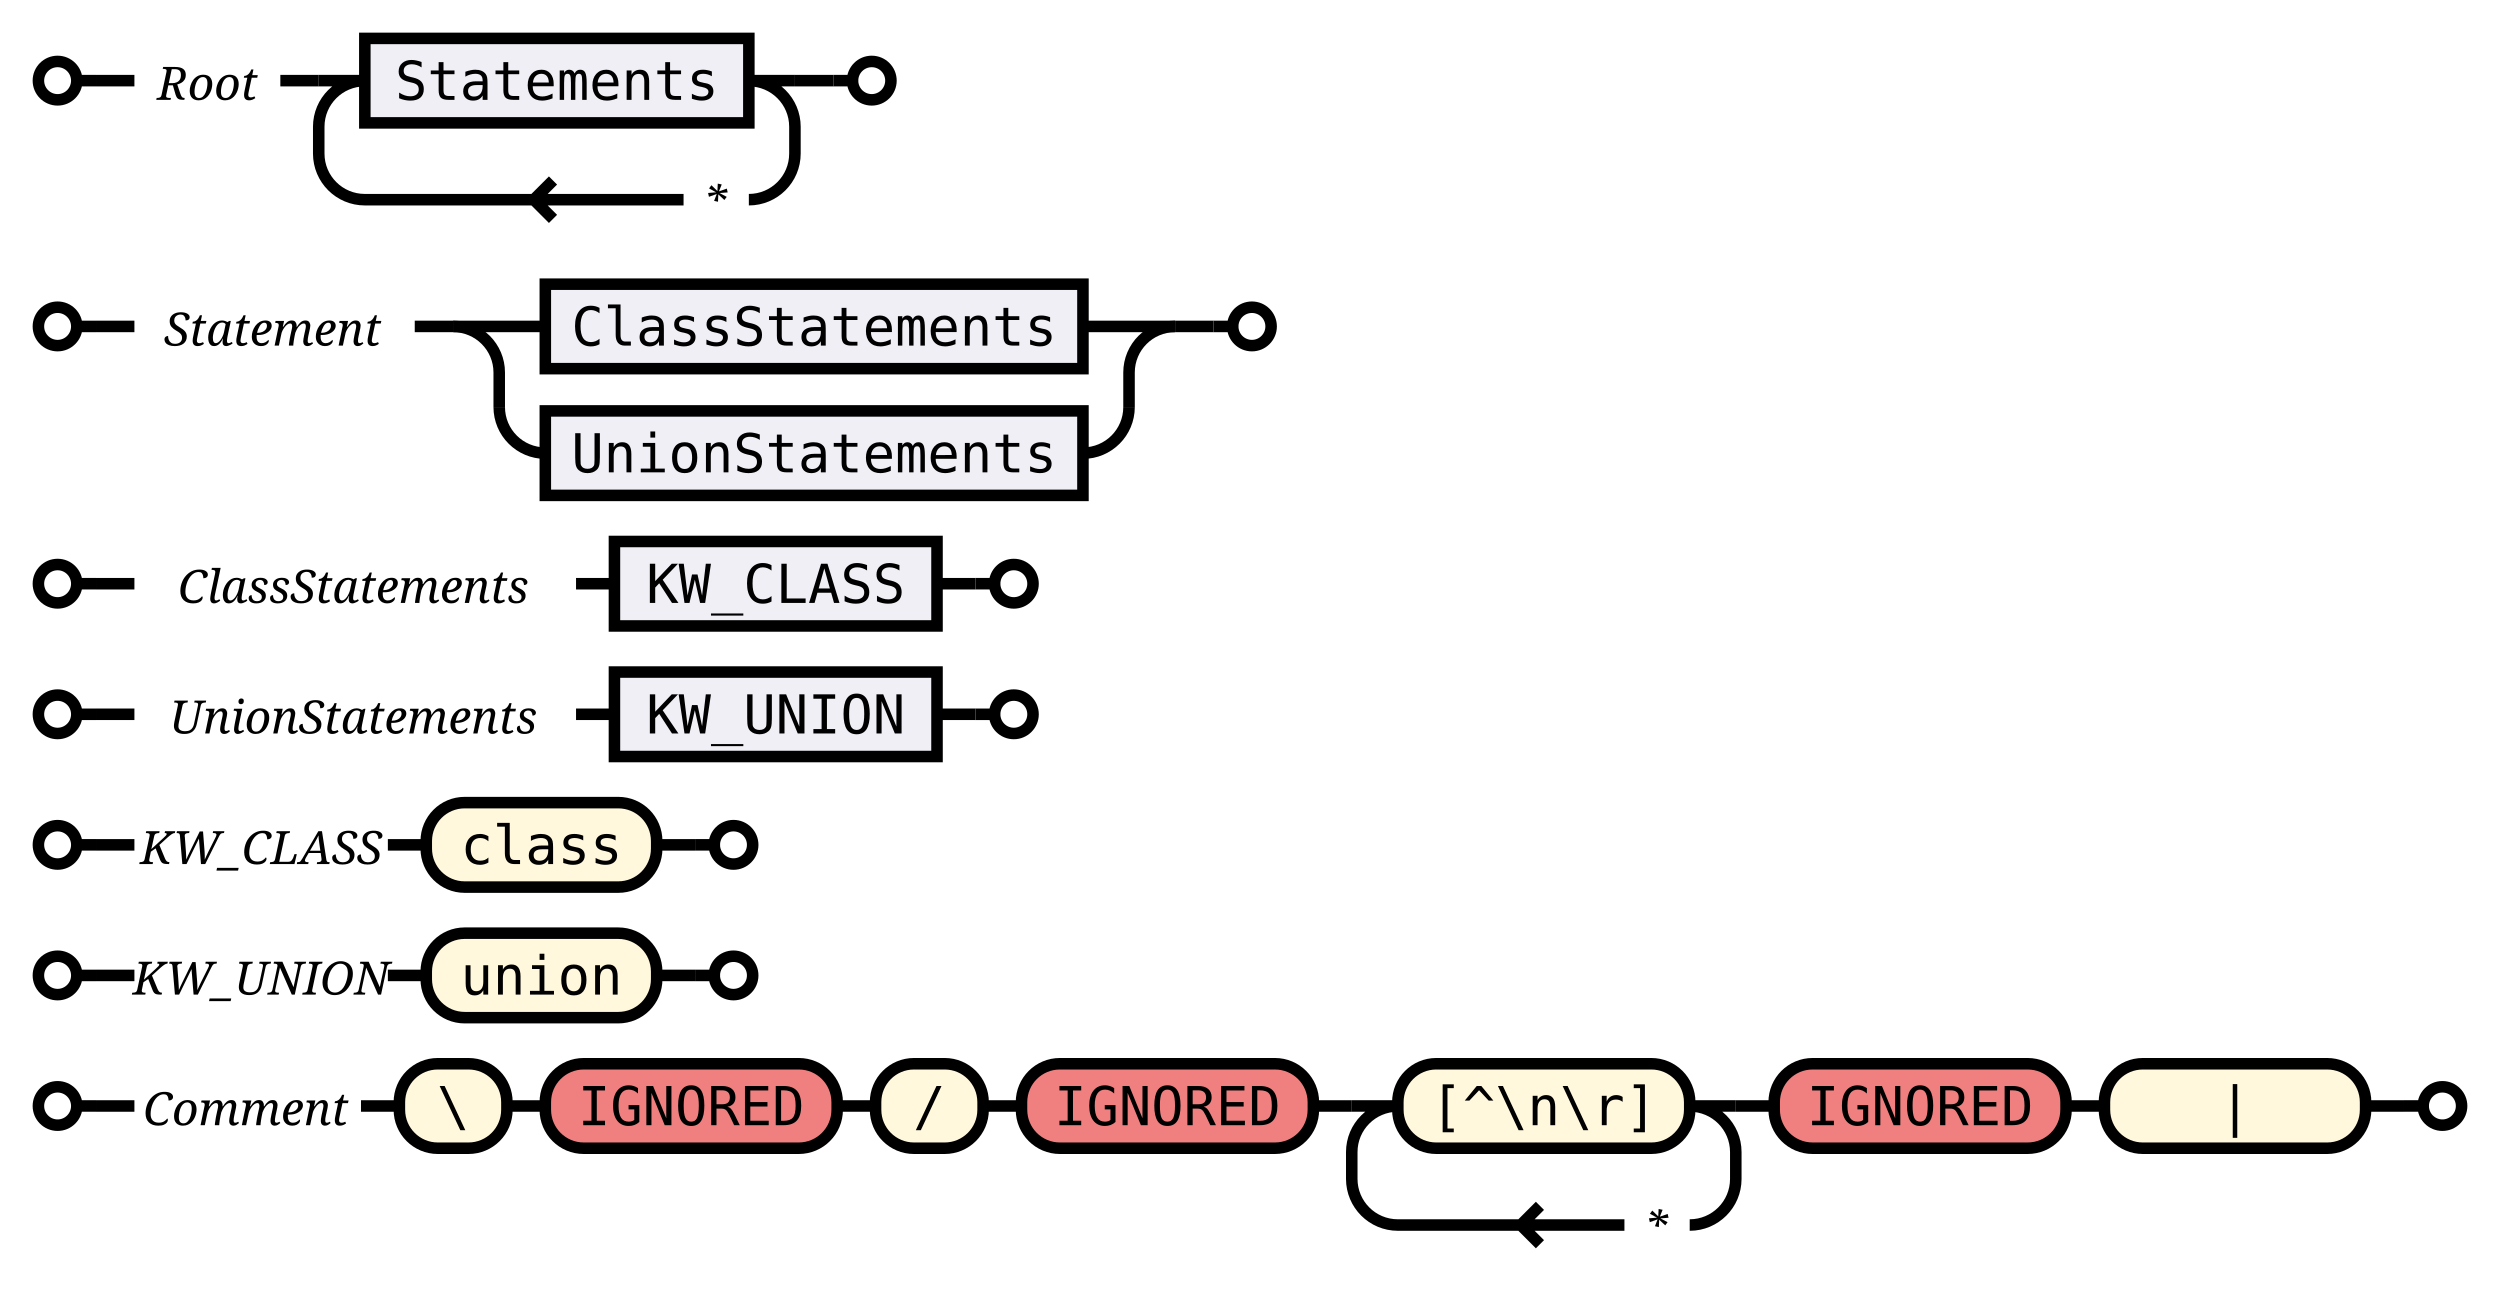
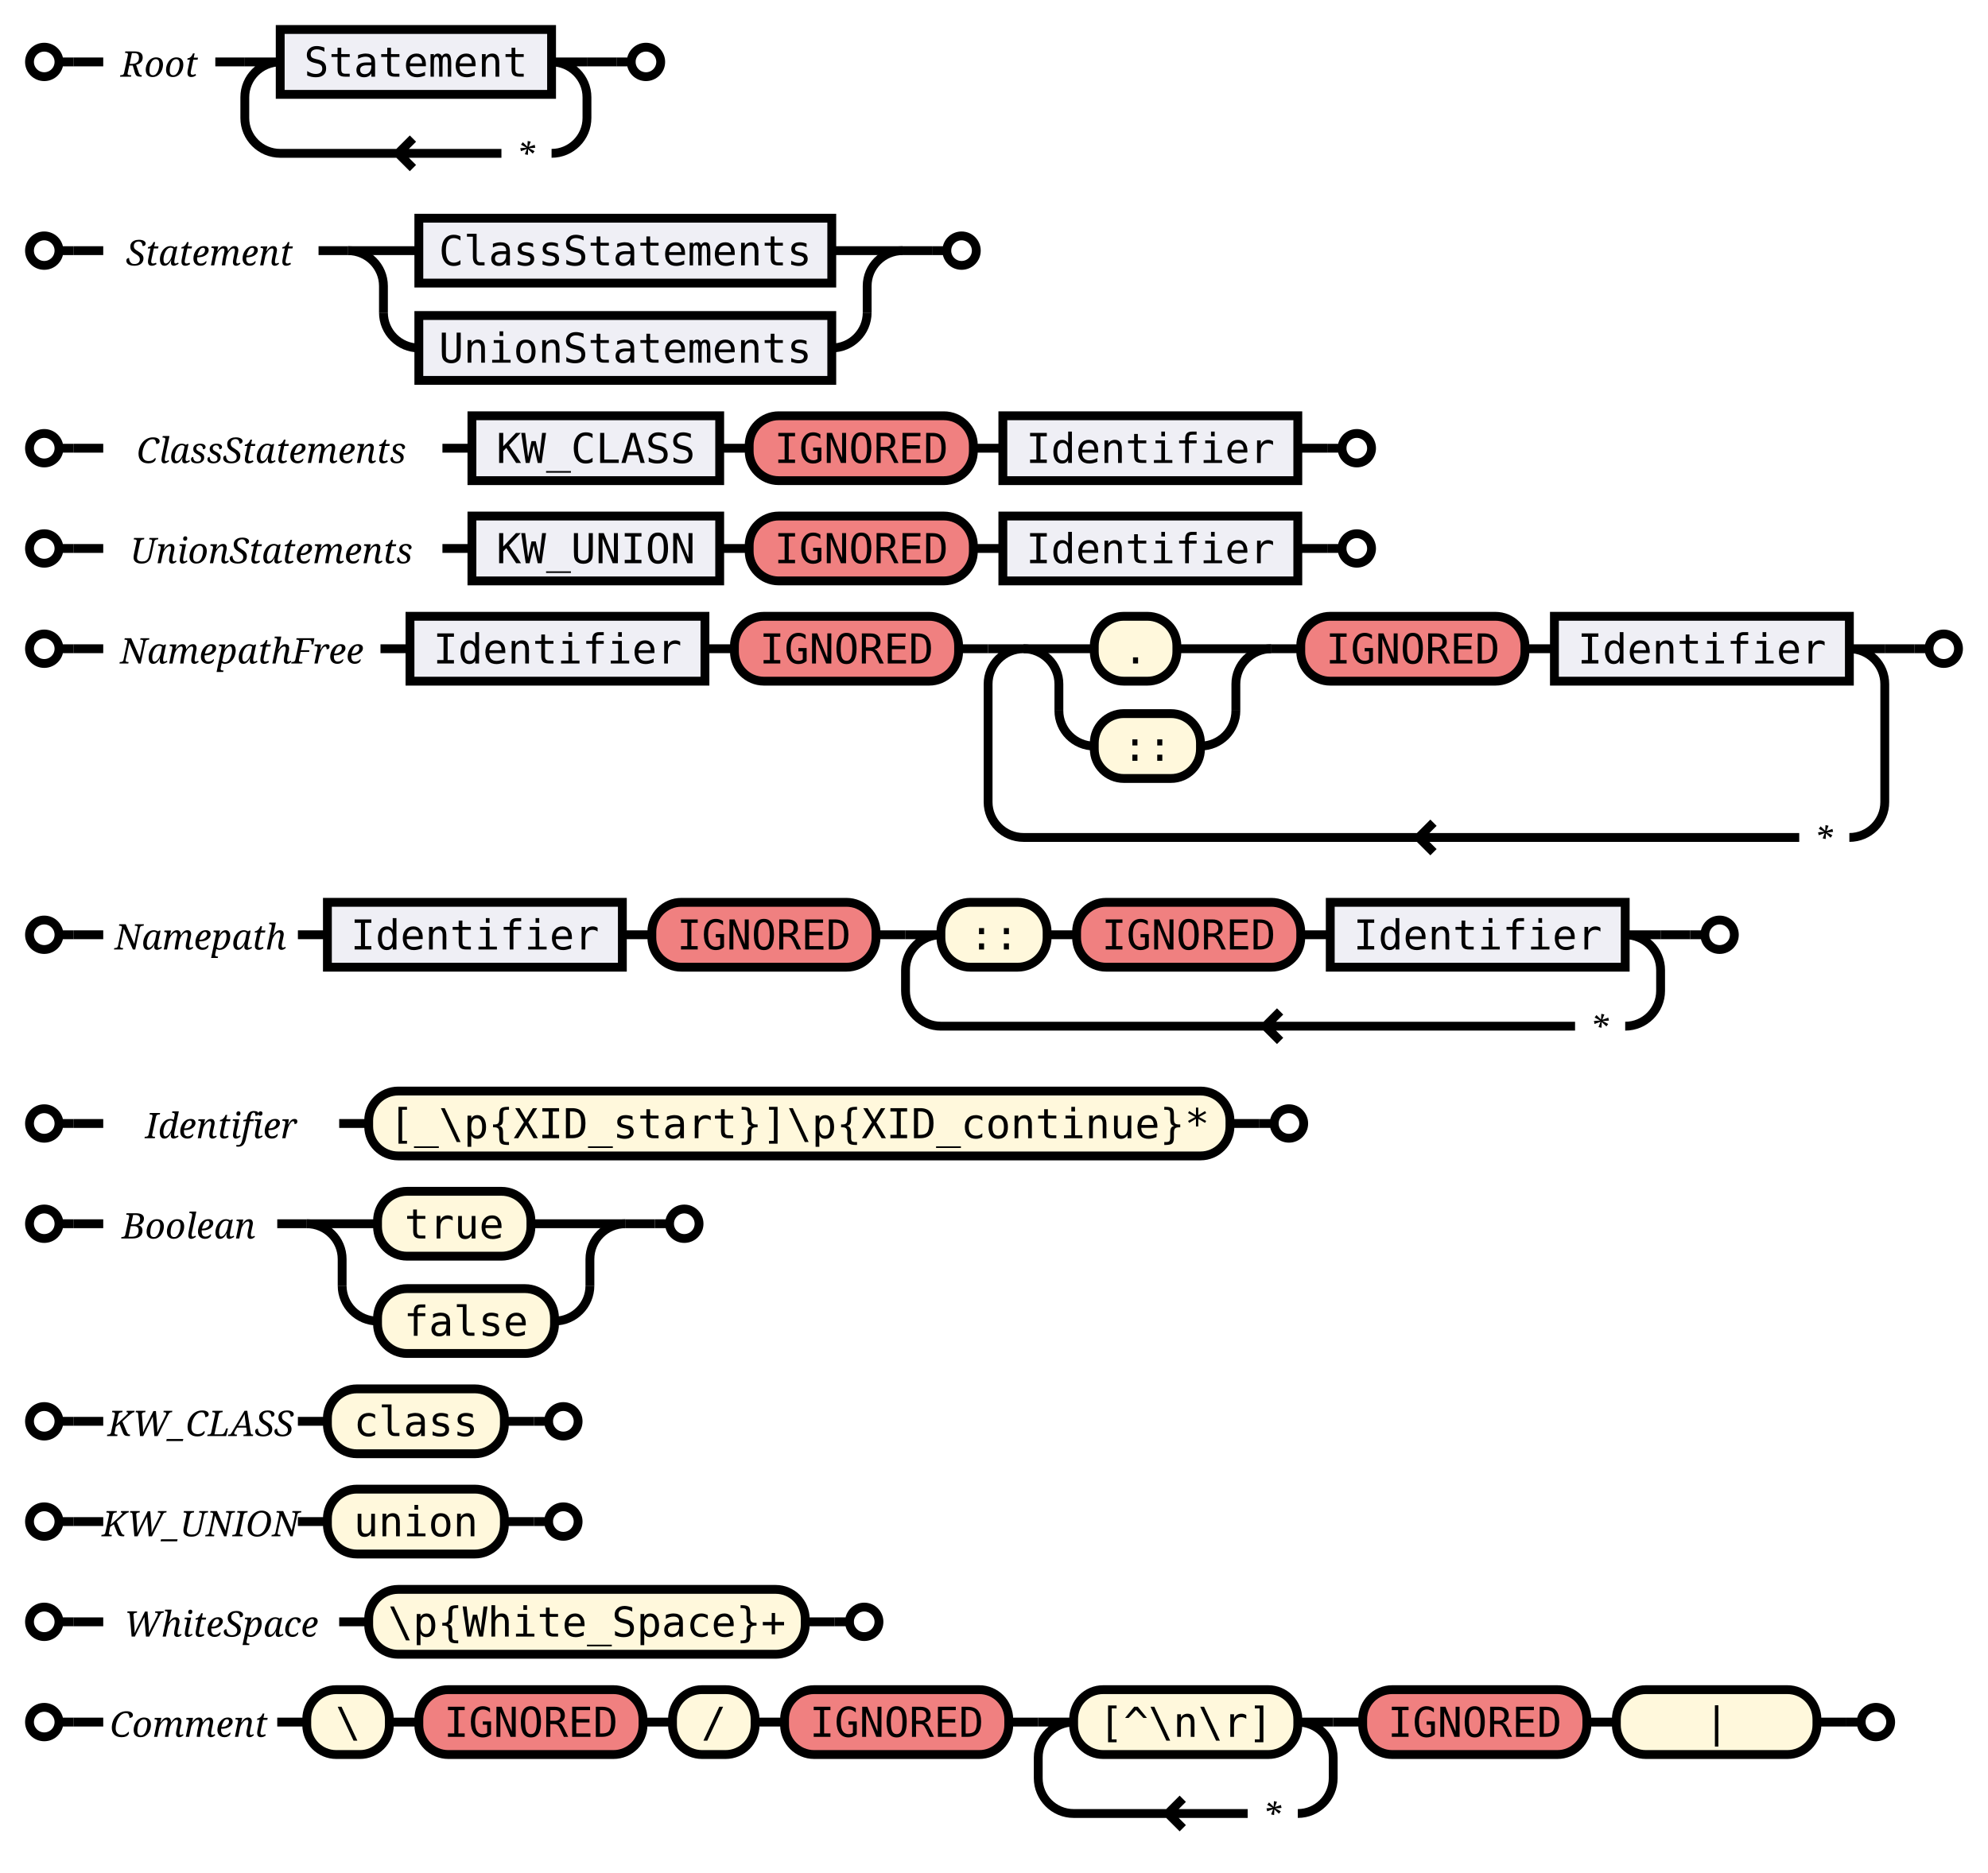
- <svg xmlns="http://www.w3.org/2000/svg" xmlns:xlink="http://www.w3.org/1999/xlink" class="railroad" viewBox="0 0 651 339">
+ <svg xmlns="http://www.w3.org/2000/svg" xmlns:xlink="http://www.w3.org/1999/xlink" class="railroad" viewBox="0 0 674 635">
  <style type="text/css">svg.railroad{background-color:hsl(30,20%,95%);background-size:15px
        15px;background-image:linear-gradient(to right,rgba(30,30,30,.05) 1px,transparent 1px),linear-gradient(to
        bottom,rgba(30,30,30,.05) 1px,transparent 1px);}svg.railroad
        path{stroke-width:3px;stroke:black;fill:transparent;}svg.railroad
        .debug{stroke-width:1px;stroke:red;}svg.railroad
        text{font-size:14px;font-family:monospace;text-anchor:middle;}svg.railroad .nonterminal
        text{font-weight:bold;}svg.railroad
        text.comment{font-family:serif;font-style:italic;font-size:12px;}svg.railroad
        rect{stroke-width:3px;stroke:black;}svg.railroad
        g.labeledbox&gt;rect{stroke-width:1px;stroke:grey;stroke-dasharray:5px;fill:rgba(90,90,150,.1);}svg.railroad
        .symbol&gt;rect{fill:rgba(90,90,150,.1);}svg.railroad .regex&gt;rect{fill:honeydew;}svg.railroad
        .string&gt;rect{fill:cornsilk;}svg.railroad .character&gt;rect{fill:lightcoral;}
    </style>
  <g class="verticalgrid">
    <g class="sequence">
      <path d=" M 10 21 a 5 5 0 0 1 5 -5 a 5 5 0 0 1 5 5 a 5 5 0 0 1 -5 5 a 5 5 0 0 1 -5 -5 m 10 0 h 5" />
      <text class="comment" id="Root" x="54" y="26">
                Root
            </text>
      <g class="repeat">
-         <path d=" M 83 21 h 12 m 100 0 h 12 m -12 0 a 12 12 0 0 1 12 12 v 7 a 12 12 0 0 1 -12 12 m -17 0 h -83 m 44 0 l 5 -5 m 0 10 l -5 -5 m -44 0 a 12 12 0 0 1 -12 -12 v -7 a 12 12 0 0 1 12 -12" />
-         <text class="comment" x="186" y="57">
+         <path d=" M 83 21 h 12 m 92 0 h 12 m -12 0 a 12 12 0 0 1 12 12 v 7 a 12 12 0 0 1 -12 12 m -17 0 h -75 m 40 0 l 5 -5 m 0 10 l -5 -5 m -40 0 a 12 12 0 0 1 -12 -12 v -7 a 12 12 0 0 1 12 -12" />
+         <text class="comment" x="178" y="57">
                    *
                </text>
-         <a class="link" xlink:href="#Statements">
-           <g class="symbol">
-             <rect height="22" width="100" x="95" y="10" />
-             <text x="145" y="26">
-                             Statements
-                         </text>
-           </g>
-         </a>
-       </g>
-       <path d=" M 217 21 h 5 a 5 5 0 0 1 5 -5 a 5 5 0 0 1 5 5 a 5 5 0 0 1 -5 5 a 5 5 0 0 1 -5 -5" />
+         <a class="link" xlink:href="#Statement">
+           <g class="symbol">
+             <rect height="22" width="92" x="95" y="10" />
+             <text x="141" y="26">
+                             Statement
+                         </text>
+           </g>
+         </a>
+       </g>
+       <path d=" M 209 21 h 5 a 5 5 0 0 1 5 -5 a 5 5 0 0 1 5 5 a 5 5 0 0 1 -5 5 a 5 5 0 0 1 -5 -5" />
      <path d=" M 25 21 h 10" />
      <path d=" M 73 21 h 10" />
-       <path d=" M 207 21 h 10" />
+       <path d=" M 199 21 h 10" />
    </g>
    <g class="sequence">
      <path d=" M 10 85 a 5 5 0 0 1 5 -5 a 5 5 0 0 1 5 5 a 5 5 0 0 1 -5 5 a 5 5 0 0 1 -5 -5 m 10 0 h 5" />
      <text class="comment" id="Statement" x="71" y="90">
                Statement
            </text>
      <g class="choice">
        <path d=" M 118 85 h 24 m 140 0 h 24" />
        <a class="link" xlink:href="#ClassStatements">
          <g class="symbol">
            <rect height="22" width="140" x="142" y="74" />
            <text x="212" y="90">
                            ClassStatements
                        </text>
          </g>
        </a>
        <path d=" M 118 85 a 12 12 0 0 1 12 12 v 9 m 164 0 v -9 a 12 12 0 0 1 12 -12" />
        <path d=" M 130 106 v 0 a 12 12 0 0 0 12 12 m 140 0 h 0 a 12 12 0 0 0 12 -12 v 0" />
        <a class="link" xlink:href="#UnionStatements">
          <g class="symbol">
            <rect height="22" width="140" x="142" y="107" />
            <text x="212" y="123">
                            UnionStatements
                        </text>
          </g>
        </a>
      </g>
      <path d=" M 316 85 h 5 a 5 5 0 0 1 5 -5 a 5 5 0 0 1 5 5 a 5 5 0 0 1 -5 5 a 5 5 0 0 1 -5 -5" />
      <path d=" M 25 85 h 10" />
      <path d=" M 108 85 h 10" />
      <path d=" M 306 85 h 10" />
    </g>
    <g class="sequence">
      <path d=" M 10 152 a 5 5 0 0 1 5 -5 a 5 5 0 0 1 5 5 a 5 5 0 0 1 -5 5 a 5 5 0 0 1 -5 -5 m 10 0 h 5" />
      <text class="comment" id="ClassStatements" x="92" y="157">
                ClassStatements
            </text>
-       <a class="link" xlink:href="#KW_CLASS">
-         <g class="symbol">
-           <rect height="22" width="84" x="160" y="141" />
-           <text x="202" y="157">
-                         KW_CLASS
-                     </text>
-         </g>
-       </a>
-       <path d=" M 254 152 h 5 a 5 5 0 0 1 5 -5 a 5 5 0 0 1 5 5 a 5 5 0 0 1 -5 5 a 5 5 0 0 1 -5 -5" />
+       <g class="sequence">
+         <a class="link" xlink:href="#KW_CLASS">
+           <g class="symbol">
+             <rect height="22" width="84" x="160" y="141" />
+             <text x="202" y="157">
+                             KW_CLASS
+                         </text>
+           </g>
+         </a>
+         <g class="character">
+           <rect height="22" rx="10" ry="10" width="76" x="254" y="141" />
+           <text x="292" y="157">
+                         IGNORED
+                     </text>
+         </g>
+         <a class="link" xlink:href="#Identifier">
+           <g class="symbol">
+             <rect height="22" width="100" x="340" y="141" />
+             <text x="390" y="157">
+                             Identifier
+                         </text>
+           </g>
+         </a>
+         <path d=" M 244 152 h 10" />
+         <path d=" M 330 152 h 10" />
+       </g>
+       <path d=" M 450 152 h 5 a 5 5 0 0 1 5 -5 a 5 5 0 0 1 5 5 a 5 5 0 0 1 -5 5 a 5 5 0 0 1 -5 -5" />
      <path d=" M 25 152 h 10" />
      <path d=" M 150 152 h 10" />
-       <path d=" M 244 152 h 10" />
+       <path d=" M 440 152 h 10" />
    </g>
    <g class="sequence">
      <path d=" M 10 186 a 5 5 0 0 1 5 -5 a 5 5 0 0 1 5 5 a 5 5 0 0 1 -5 5 a 5 5 0 0 1 -5 -5 m 10 0 h 5" />
      <text class="comment" id="UnionStatements" x="92" y="191">
                UnionStatements
            </text>
-       <a class="link" xlink:href="#KW_UNION">
-         <g class="symbol">
-           <rect height="22" width="84" x="160" y="175" />
-           <text x="202" y="191">
-                         KW_UNION
-                     </text>
-         </g>
-       </a>
-       <path d=" M 254 186 h 5 a 5 5 0 0 1 5 -5 a 5 5 0 0 1 5 5 a 5 5 0 0 1 -5 5 a 5 5 0 0 1 -5 -5" />
+       <g class="sequence">
+         <a class="link" xlink:href="#KW_UNION">
+           <g class="symbol">
+             <rect height="22" width="84" x="160" y="175" />
+             <text x="202" y="191">
+                             KW_UNION
+                         </text>
+           </g>
+         </a>
+         <g class="character">
+           <rect height="22" rx="10" ry="10" width="76" x="254" y="175" />
+           <text x="292" y="191">
+                         IGNORED
+                     </text>
+         </g>
+         <a class="link" xlink:href="#Identifier">
+           <g class="symbol">
+             <rect height="22" width="100" x="340" y="175" />
+             <text x="390" y="191">
+                             Identifier
+                         </text>
+           </g>
+         </a>
+         <path d=" M 244 186 h 10" />
+         <path d=" M 330 186 h 10" />
+       </g>
+       <path d=" M 450 186 h 5 a 5 5 0 0 1 5 -5 a 5 5 0 0 1 5 5 a 5 5 0 0 1 -5 5 a 5 5 0 0 1 -5 -5" />
      <path d=" M 25 186 h 10" />
      <path d=" M 150 186 h 10" />
-       <path d=" M 244 186 h 10" />
+       <path d=" M 440 186 h 10" />
    </g>
    <g class="sequence">
      <path d=" M 10 220 a 5 5 0 0 1 5 -5 a 5 5 0 0 1 5 5 a 5 5 0 0 1 -5 5 a 5 5 0 0 1 -5 -5 m 10 0 h 5" />
-       <text class="comment" id="KW_CLASS" x="68" y="225">
+       <text class="comment" id="NamepathFree" x="82" y="225">
+                 NamepathFree
+             </text>
+       <g class="sequence">
+         <a class="link" xlink:href="#Identifier">
+           <g class="symbol">
+             <rect height="22" width="100" x="139" y="209" />
+             <text x="189" y="225">
+                             Identifier
+                         </text>
+           </g>
+         </a>
+         <g class="character">
+           <rect height="22" rx="10" ry="10" width="76" x="249" y="209" />
+           <text x="287" y="225">
+                         IGNORED
+                     </text>
+         </g>
+         <g class="repeat">
+           <path d=" M 335 220 h 12 m 280 0 h 12 m -12 0 a 12 12 0 0 1 12 12 v 40 a 12 12 0 0 1 -12 12 m -17 0 h -263 m 134 0 l 5 -5 m 0 10 l -5 -5 m -134 0 a 12 12 0 0 1 -12 -12 v -40 a 12 12 0 0 1 12 -12" />
+           <text class="comment" x="618" y="289">
+                         *
+                     </text>
+           <g class="sequence">
+             <g class="choice">
+               <path d=" M 347 220 h 24 m 28 0 h 32" />
+               <g class="string">
+                 <rect height="22" rx="10" ry="10" width="28" x="371" y="209" />
+                 <text x="385" y="225">
+                                     .
+                                 </text>
+               </g>
+               <path d=" M 347 220 a 12 12 0 0 1 12 12 v 9 m 60 0 v -9 a 12 12 0 0 1 12 -12" />
+               <path d=" M 359 241 v 0 a 12 12 0 0 0 12 12 m 36 0 h 0 a 12 12 0 0 0 12 -12 v 0" />
+               <g class="string">
+                 <rect height="22" rx="10" ry="10" width="36" x="371" y="242" />
+                 <text x="389" y="258">
+                                     ::
+                                 </text>
+               </g>
+             </g>
+             <g class="character">
+               <rect height="22" rx="10" ry="10" width="76" x="441" y="209" />
+               <text x="479" y="225">
+                                 IGNORED
+                             </text>
+             </g>
+             <a class="link" xlink:href="#Identifier">
+               <g class="symbol">
+                 <rect height="22" width="100" x="527" y="209" />
+                 <text x="577" y="225">
+                                     Identifier
+                                 </text>
+               </g>
+             </a>
+             <path d=" M 431 220 h 10" />
+             <path d=" M 517 220 h 10" />
+           </g>
+         </g>
+         <path d=" M 239 220 h 10" />
+         <path d=" M 325 220 h 10" />
+       </g>
+       <path d=" M 649 220 h 5 a 5 5 0 0 1 5 -5 a 5 5 0 0 1 5 5 a 5 5 0 0 1 -5 5 a 5 5 0 0 1 -5 -5" />
+       <path d=" M 25 220 h 10" />
+       <path d=" M 129 220 h 10" />
+       <path d=" M 639 220 h 10" />
+     </g>
+     <g class="sequence">
+       <path d=" M 10 317 a 5 5 0 0 1 5 -5 a 5 5 0 0 1 5 5 a 5 5 0 0 1 -5 5 a 5 5 0 0 1 -5 -5 m 10 0 h 5" />
+       <text class="comment" id="Namepath" x="68" y="322">
+                 Namepath
+             </text>
+       <g class="sequence">
+         <a class="link" xlink:href="#Identifier">
+           <g class="symbol">
+             <rect height="22" width="100" x="111" y="306" />
+             <text x="161" y="322">
+                             Identifier
+                         </text>
+           </g>
+         </a>
+         <g class="character">
+           <rect height="22" rx="10" ry="10" width="76" x="221" y="306" />
+           <text x="259" y="322">
+                         IGNORED
+                     </text>
+         </g>
+         <g class="repeat">
+           <path d=" M 307 317 h 12 m 232 0 h 12 m -12 0 a 12 12 0 0 1 12 12 v 7 a 12 12 0 0 1 -12 12 m -17 0 h -215 m 110 0 l 5 -5 m 0 10 l -5 -5 m -110 0 a 12 12 0 0 1 -12 -12 v -7 a 12 12 0 0 1 12 -12" />
+           <text class="comment" x="542" y="353">
+                         *
+                     </text>
+           <g class="sequence">
+             <g class="string">
+               <rect height="22" rx="10" ry="10" width="36" x="319" y="306" />
+               <text x="337" y="322">
+                                 ::
+                             </text>
+             </g>
+             <g class="character">
+               <rect height="22" rx="10" ry="10" width="76" x="365" y="306" />
+               <text x="403" y="322">
+                                 IGNORED
+                             </text>
+             </g>
+             <a class="link" xlink:href="#Identifier">
+               <g class="symbol">
+                 <rect height="22" width="100" x="451" y="306" />
+                 <text x="501" y="322">
+                                     Identifier
+                                 </text>
+               </g>
+             </a>
+             <path d=" M 355 317 h 10" />
+             <path d=" M 441 317 h 10" />
+           </g>
+         </g>
+         <path d=" M 211 317 h 10" />
+         <path d=" M 297 317 h 10" />
+       </g>
+       <path d=" M 573 317 h 5 a 5 5 0 0 1 5 -5 a 5 5 0 0 1 5 5 a 5 5 0 0 1 -5 5 a 5 5 0 0 1 -5 -5" />
+       <path d=" M 25 317 h 10" />
+       <path d=" M 101 317 h 10" />
+       <path d=" M 563 317 h 10" />
+     </g>
+     <g class="sequence">
+       <path d=" M 10 381 a 5 5 0 0 1 5 -5 a 5 5 0 0 1 5 5 a 5 5 0 0 1 -5 5 a 5 5 0 0 1 -5 -5 m 10 0 h 5" />
+       <text class="comment" id="Identifier" x="75" y="386">
+                 Identifier
+             </text>
+       <g class="string">
+         <rect height="22" rx="10" ry="10" width="292" x="125" y="370" />
+         <text x="271" y="386">
+                     [_\p{XID_start}]\p{XID_continue}*
+                 </text>
+       </g>
+       <path d=" M 427 381 h 5 a 5 5 0 0 1 5 -5 a 5 5 0 0 1 5 5 a 5 5 0 0 1 -5 5 a 5 5 0 0 1 -5 -5" />
+       <path d=" M 25 381 h 10" />
+       <path d=" M 115 381 h 10" />
+       <path d=" M 417 381 h 10" />
+     </g>
+     <g class="sequence">
+       <path d=" M 10 415 a 5 5 0 0 1 5 -5 a 5 5 0 0 1 5 5 a 5 5 0 0 1 -5 5 a 5 5 0 0 1 -5 -5 m 10 0 h 5" />
+       <text class="comment" id="Boolean" x="64" y="420">
+                 Boolean
+             </text>
+       <g class="choice">
+         <path d=" M 104 415 h 24 m 52 0 h 32" />
+         <g class="string">
+           <rect height="22" rx="10" ry="10" width="52" x="128" y="404" />
+           <text x="154" y="420">
+                         true
+                     </text>
+         </g>
+         <path d=" M 104 415 a 12 12 0 0 1 12 12 v 9 m 84 0 v -9 a 12 12 0 0 1 12 -12" />
+         <path d=" M 116 436 v 0 a 12 12 0 0 0 12 12 m 60 0 h 0 a 12 12 0 0 0 12 -12 v 0" />
+         <g class="string">
+           <rect height="22" rx="10" ry="10" width="60" x="128" y="437" />
+           <text x="158" y="453">
+                         false
+                     </text>
+         </g>
+       </g>
+       <path d=" M 222 415 h 5 a 5 5 0 0 1 5 -5 a 5 5 0 0 1 5 5 a 5 5 0 0 1 -5 5 a 5 5 0 0 1 -5 -5" />
+       <path d=" M 25 415 h 10" />
+       <path d=" M 94 415 h 10" />
+       <path d=" M 212 415 h 10" />
+     </g>
+     <g class="sequence">
+       <path d=" M 10 482 a 5 5 0 0 1 5 -5 a 5 5 0 0 1 5 5 a 5 5 0 0 1 -5 5 a 5 5 0 0 1 -5 -5 m 10 0 h 5" />
+       <text class="comment" id="KW_CLASS" x="68" y="487">
                KW_CLASS
            </text>
      <g class="string">
-         <rect height="22" rx="10" ry="10" width="60" x="111" y="209" />
-         <text x="141" y="225">
+         <rect height="22" rx="10" ry="10" width="60" x="111" y="471" />
+         <text x="141" y="487">
                    class
                </text>
      </g>
-       <path d=" M 181 220 h 5 a 5 5 0 0 1 5 -5 a 5 5 0 0 1 5 5 a 5 5 0 0 1 -5 5 a 5 5 0 0 1 -5 -5" />
-       <path d=" M 25 220 h 10" />
-       <path d=" M 101 220 h 10" />
-       <path d=" M 171 220 h 10" />
-     </g>
-     <g class="sequence">
-       <path d=" M 10 254 a 5 5 0 0 1 5 -5 a 5 5 0 0 1 5 5 a 5 5 0 0 1 -5 5 a 5 5 0 0 1 -5 -5 m 10 0 h 5" />
-       <text class="comment" id="KW_UNION" x="68" y="259">
+       <path d=" M 181 482 h 5 a 5 5 0 0 1 5 -5 a 5 5 0 0 1 5 5 a 5 5 0 0 1 -5 5 a 5 5 0 0 1 -5 -5" />
+       <path d=" M 25 482 h 10" />
+       <path d=" M 101 482 h 10" />
+       <path d=" M 171 482 h 10" />
+     </g>
+     <g class="sequence">
+       <path d=" M 10 516 a 5 5 0 0 1 5 -5 a 5 5 0 0 1 5 5 a 5 5 0 0 1 -5 5 a 5 5 0 0 1 -5 -5 m 10 0 h 5" />
+       <text class="comment" id="KW_UNION" x="68" y="521">
                KW_UNION
            </text>
      <g class="string">
-         <rect height="22" rx="10" ry="10" width="60" x="111" y="243" />
-         <text x="141" y="259">
+         <rect height="22" rx="10" ry="10" width="60" x="111" y="505" />
+         <text x="141" y="521">
                    union
                </text>
      </g>
-       <path d=" M 181 254 h 5 a 5 5 0 0 1 5 -5 a 5 5 0 0 1 5 5 a 5 5 0 0 1 -5 5 a 5 5 0 0 1 -5 -5" />
-       <path d=" M 25 254 h 10" />
-       <path d=" M 101 254 h 10" />
-       <path d=" M 171 254 h 10" />
-     </g>
-     <g class="sequence">
-       <path d=" M 10 288 a 5 5 0 0 1 5 -5 a 5 5 0 0 1 5 5 a 5 5 0 0 1 -5 5 a 5 5 0 0 1 -5 -5 m 10 0 h 5" />
-       <text class="comment" id="Comment" x="64" y="293">
+       <path d=" M 181 516 h 5 a 5 5 0 0 1 5 -5 a 5 5 0 0 1 5 5 a 5 5 0 0 1 -5 5 a 5 5 0 0 1 -5 -5" />
+       <path d=" M 25 516 h 10" />
+       <path d=" M 101 516 h 10" />
+       <path d=" M 171 516 h 10" />
+     </g>
+     <g class="sequence">
+       <path d=" M 10 550 a 5 5 0 0 1 5 -5 a 5 5 0 0 1 5 5 a 5 5 0 0 1 -5 5 a 5 5 0 0 1 -5 -5 m 10 0 h 5" />
+       <text class="comment" id="WhiteSpace" x="75" y="555">
+                 WhiteSpace
+             </text>
+       <g class="string">
+         <rect height="22" rx="10" ry="10" width="148" x="125" y="539" />
+         <text x="199" y="555">
+                     \p{White_Space}+
+                 </text>
+       </g>
+       <path d=" M 283 550 h 5 a 5 5 0 0 1 5 -5 a 5 5 0 0 1 5 5 a 5 5 0 0 1 -5 5 a 5 5 0 0 1 -5 -5" />
+       <path d=" M 25 550 h 10" />
+       <path d=" M 115 550 h 10" />
+       <path d=" M 273 550 h 10" />
+     </g>
+     <g class="sequence">
+       <path d=" M 10 584 a 5 5 0 0 1 5 -5 a 5 5 0 0 1 5 5 a 5 5 0 0 1 -5 5 a 5 5 0 0 1 -5 -5 m 10 0 h 5" />
+       <text class="comment" id="Comment" x="64" y="589">
                Comment
            </text>
      <g class="choice">
-         <path d=" M 104 288 h 0 m 512 0 h 0" />
+         <path d=" M 104 584 h 0 m 512 0 h 0" />
        <g class="sequence">
          <g class="string">
-             <rect height="22" rx="10" ry="10" width="28" x="104" y="277" />
-             <text x="118" y="293">
+             <rect height="22" rx="10" ry="10" width="28" x="104" y="573" />
+             <text x="118" y="589">
                            \
                        </text>
          </g>
          <g class="character">
-             <rect height="22" rx="10" ry="10" width="76" x="142" y="277" />
-             <text x="180" y="293">
+             <rect height="22" rx="10" ry="10" width="76" x="142" y="573" />
+             <text x="180" y="589">
                            IGNORED
                        </text>
          </g>
          <g class="string">
-             <rect height="22" rx="10" ry="10" width="28" x="228" y="277" />
-             <text x="242" y="293">
+             <rect height="22" rx="10" ry="10" width="28" x="228" y="573" />
+             <text x="242" y="589">
                            /
                        </text>
          </g>
          <g class="character">
-             <rect height="22" rx="10" ry="10" width="76" x="266" y="277" />
-             <text x="304" y="293">
+             <rect height="22" rx="10" ry="10" width="76" x="266" y="573" />
+             <text x="304" y="589">
                            IGNORED
                        </text>
          </g>
          <g class="repeat">
-             <path d=" M 352 288 h 12 m 76 0 h 12 m -12 0 a 12 12 0 0 1 12 12 v 7 a 12 12 0 0 1 -12 12 m -17 0 h -59 m 32 0 l 5 -5 m 0 10 l -5 -5 m -32 0 a 12 12 0 0 1 -12 -12 v -7 a 12 12 0 0 1 12 -12" />
-             <text class="comment" x="431" y="324">
+             <path d=" M 352 584 h 12 m 76 0 h 12 m -12 0 a 12 12 0 0 1 12 12 v 7 a 12 12 0 0 1 -12 12 m -17 0 h -59 m 32 0 l 5 -5 m 0 10 l -5 -5 m -32 0 a 12 12 0 0 1 -12 -12 v -7 a 12 12 0 0 1 12 -12" />
+             <text class="comment" x="431" y="620">
                            *
                        </text>
            <g class="string">
-               <rect height="22" rx="10" ry="10" width="76" x="364" y="277" />
-               <text x="402" y="293">
+               <rect height="22" rx="10" ry="10" width="76" x="364" y="573" />
+               <text x="402" y="589">
                                [^\n\r]
                            </text>
            </g>
          </g>
          <g class="character">
-             <rect height="22" rx="10" ry="10" width="76" x="462" y="277" />
-             <text x="500" y="293">
+             <rect height="22" rx="10" ry="10" width="76" x="462" y="573" />
+             <text x="500" y="589">
                            IGNORED
                        </text>
          </g>
          <g class="string">
-             <rect height="22" rx="10" ry="10" width="68" x="548" y="277" />
-             <text x="582" y="293">
+             <rect height="22" rx="10" ry="10" width="68" x="548" y="573" />
+             <text x="582" y="589">
                            |
                        </text>
          </g>
-           <path d=" M 132 288 h 10" />
-           <path d=" M 218 288 h 10" />
-           <path d=" M 256 288 h 10" />
-           <path d=" M 342 288 h 10" />
-           <path d=" M 452 288 h 10" />
-           <path d=" M 538 288 h 10" />
-         </g>
-       </g>
-       <path d=" M 626 288 h 5 a 5 5 0 0 1 5 -5 a 5 5 0 0 1 5 5 a 5 5 0 0 1 -5 5 a 5 5 0 0 1 -5 -5" />
-       <path d=" M 25 288 h 10" />
-       <path d=" M 94 288 h 10" />
-       <path d=" M 616 288 h 10" />
+           <path d=" M 132 584 h 10" />
+           <path d=" M 218 584 h 10" />
+           <path d=" M 256 584 h 10" />
+           <path d=" M 342 584 h 10" />
+           <path d=" M 452 584 h 10" />
+           <path d=" M 538 584 h 10" />
+         </g>
+       </g>
+       <path d=" M 626 584 h 5 a 5 5 0 0 1 5 -5 a 5 5 0 0 1 5 5 a 5 5 0 0 1 -5 5 a 5 5 0 0 1 -5 -5" />
+       <path d=" M 25 584 h 10" />
+       <path d=" M 94 584 h 10" />
+       <path d=" M 616 584 h 10" />
    </g>
  </g>
</svg>
